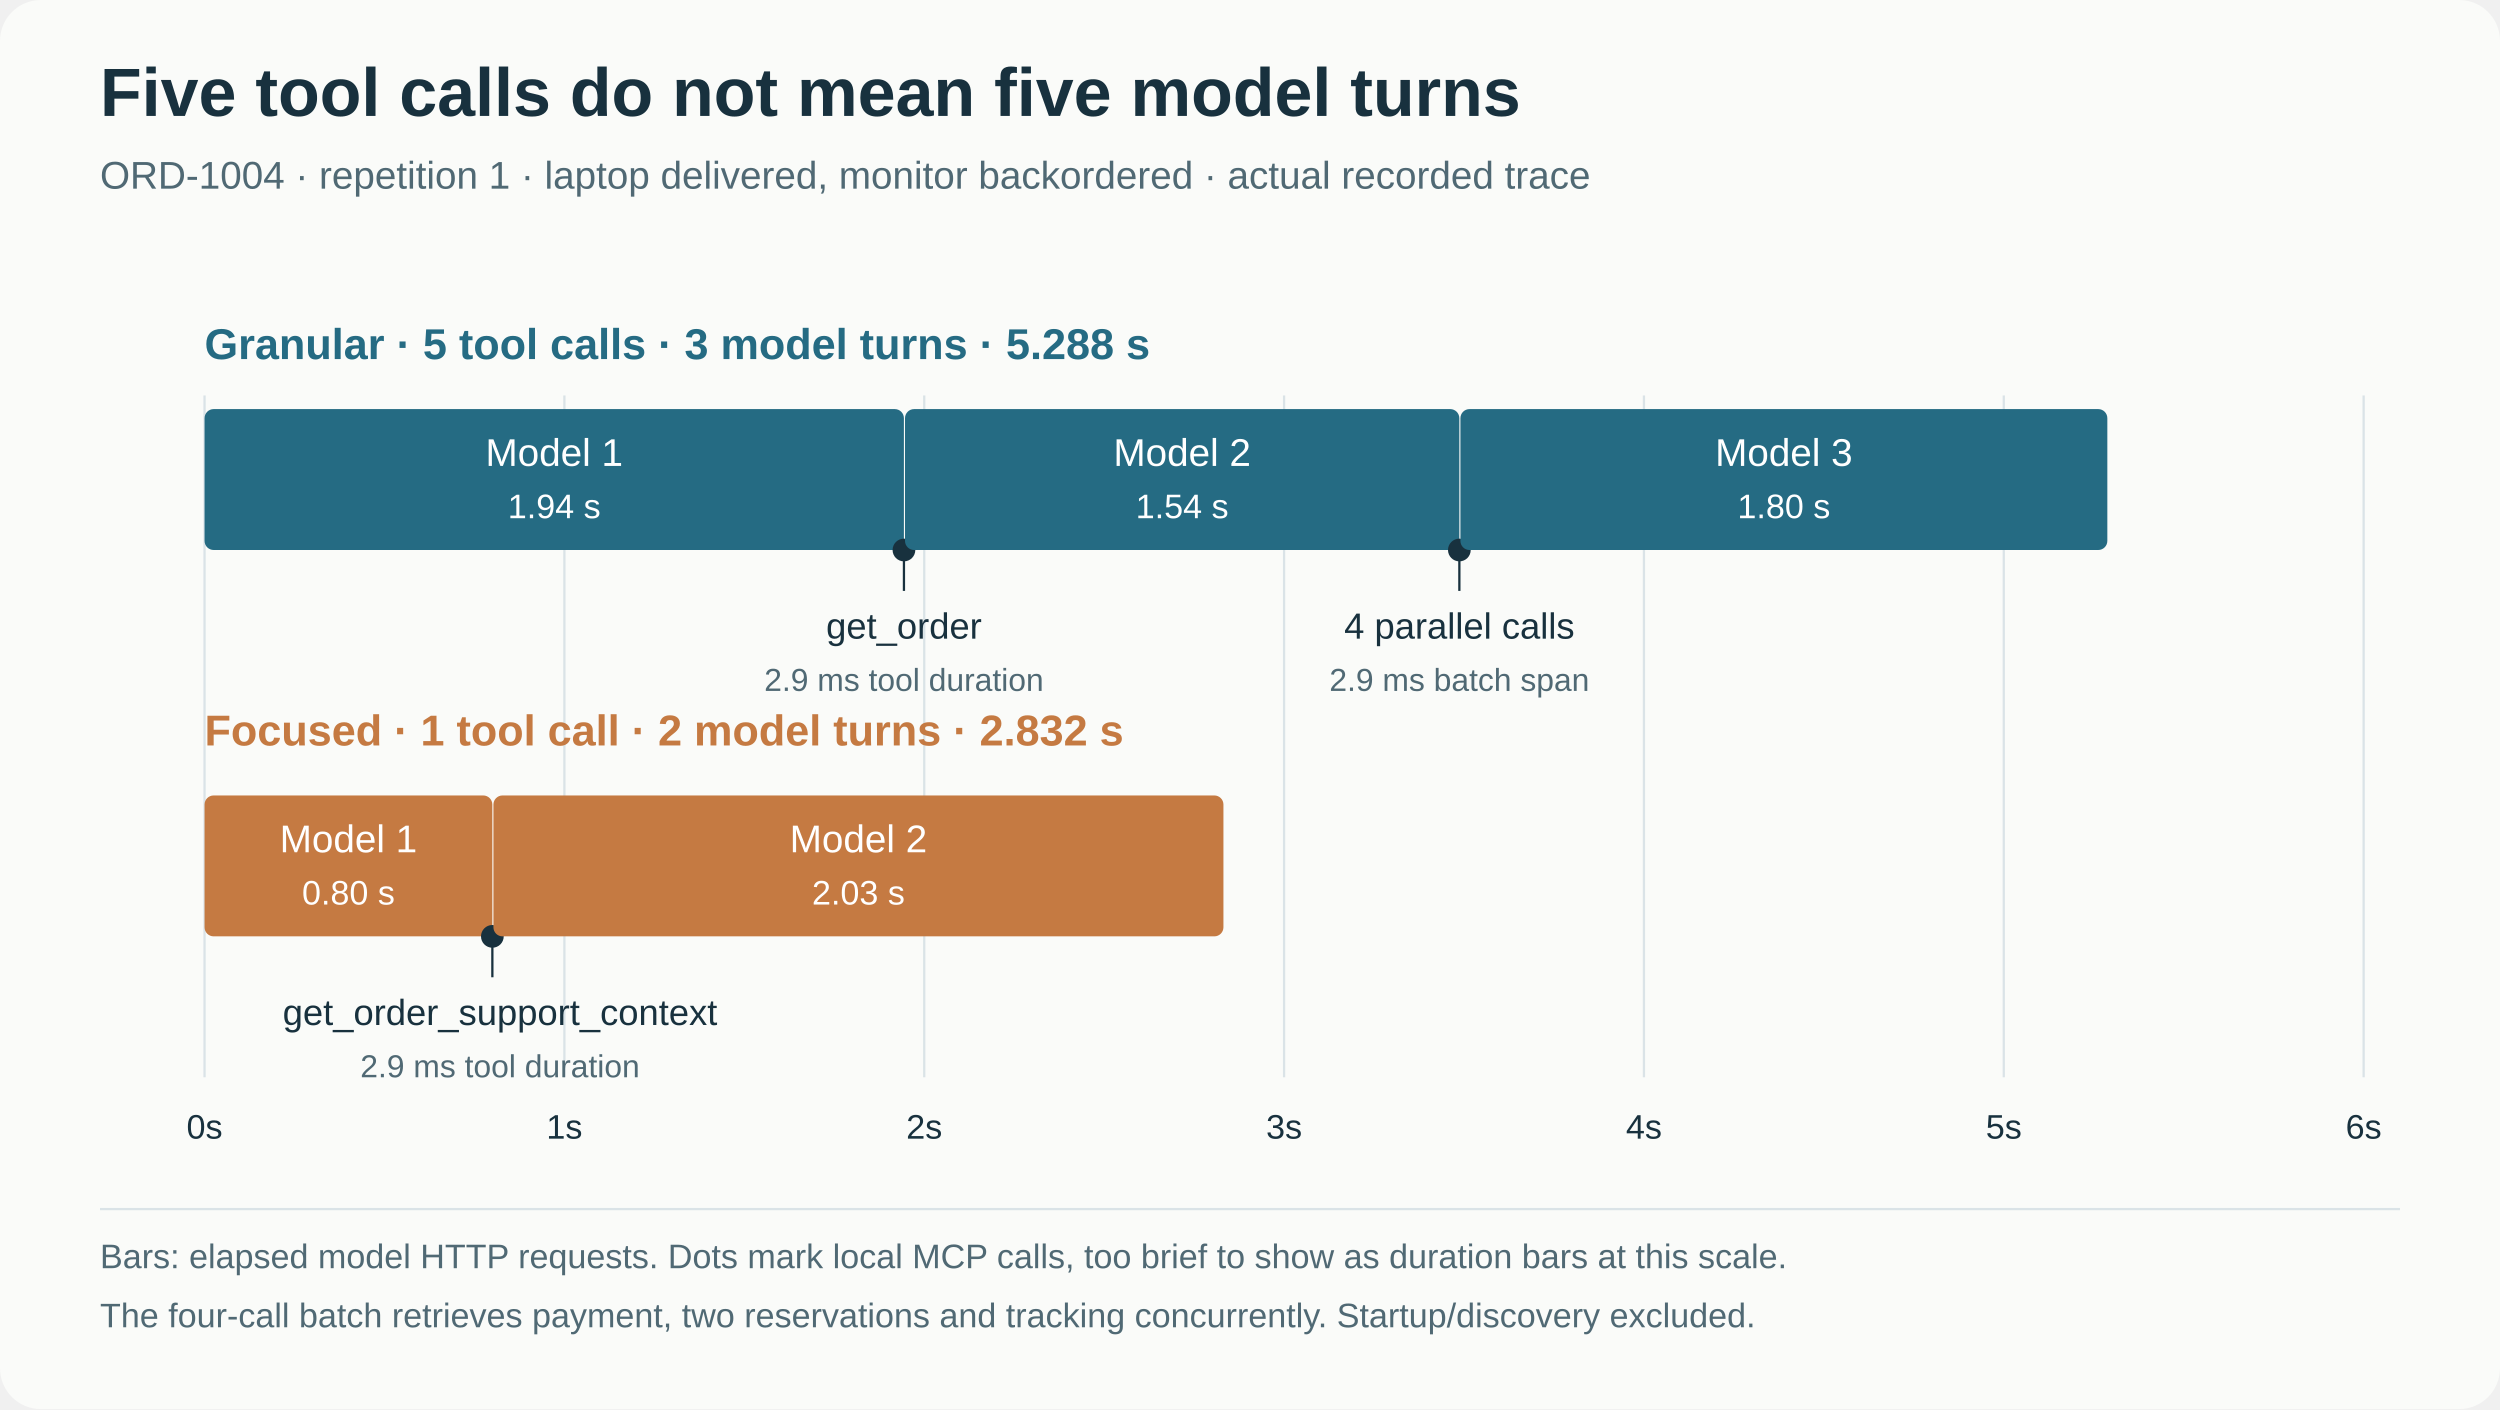
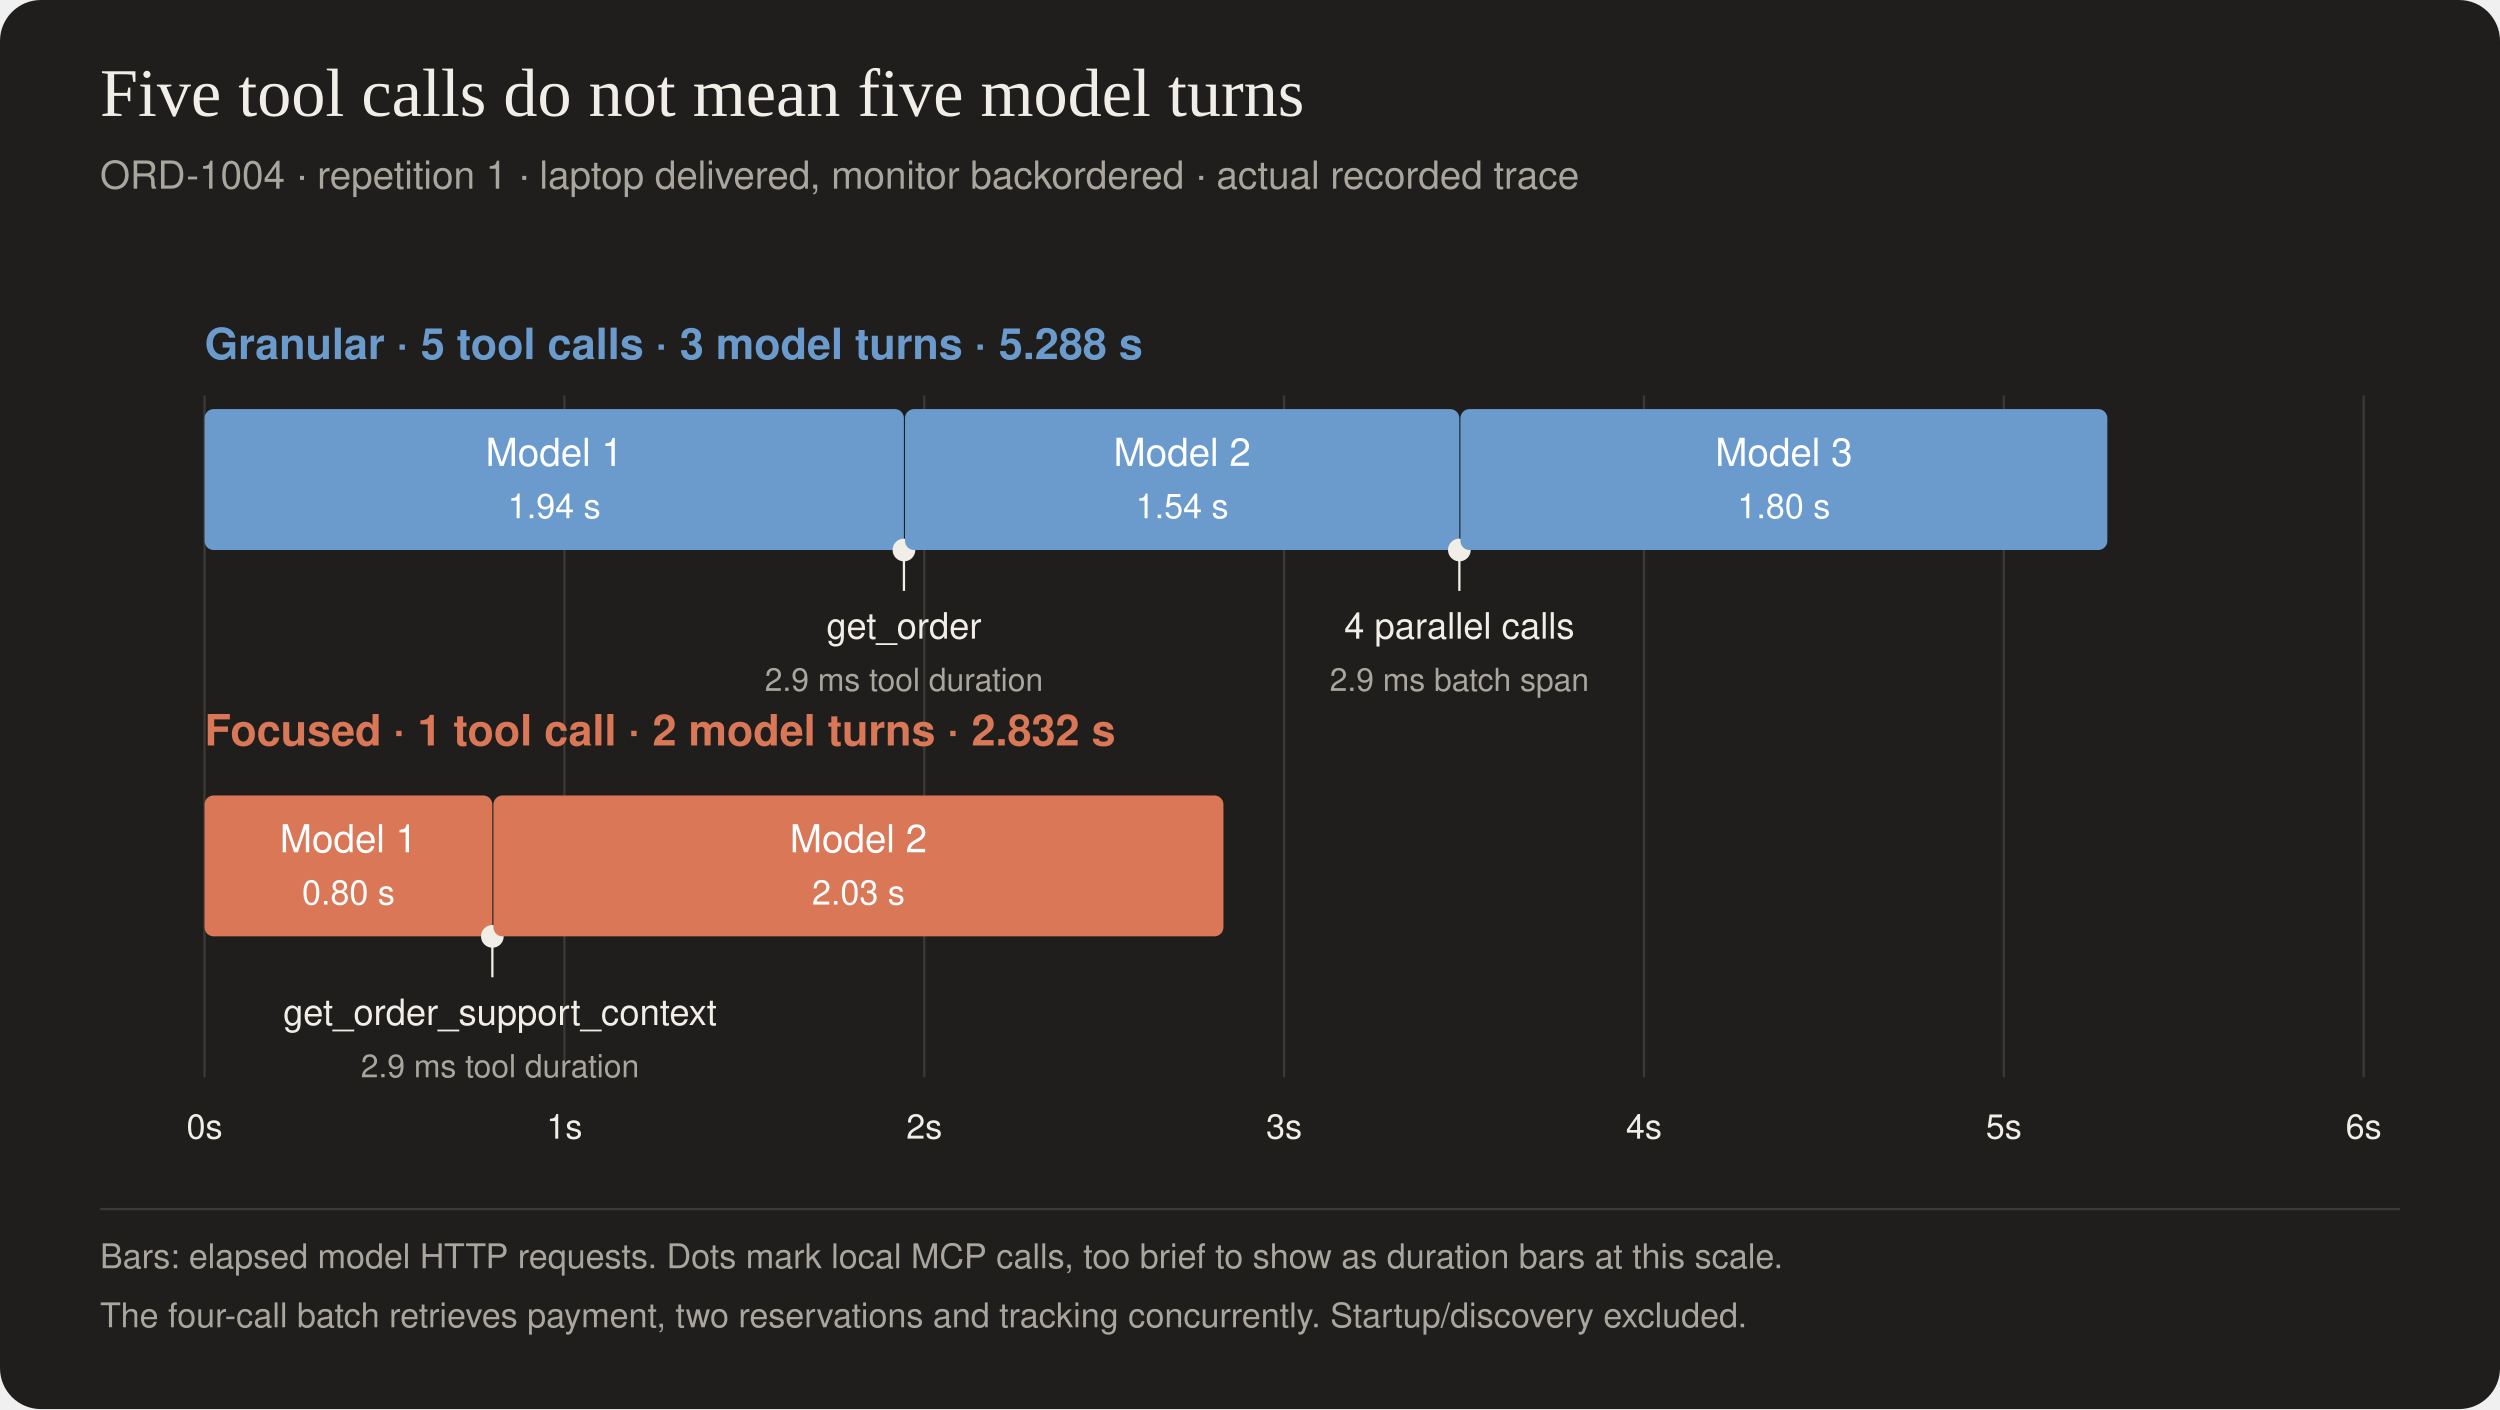
<svg xmlns="http://www.w3.org/2000/svg" viewBox="0 0 1100 620" role="img" aria-labelledby="title desc">
-   <rect width="1100" height="620" rx="18" fill="#fafbf9" />
-   <g font-family="Arial, Helvetica, sans-serif" fill="#18313e">
-     <text x="44" y="51" font-size="30" font-weight="700">Five tool calls do not mean five model turns</text>
-     <text x="44" y="83" font-size="17" fill="#506974">ORD-1004 · repetition 1 · laptop delivered, monitor backordered · actual recorded trace</text>
-     <line x1="90" x2="90" y1="174" y2="474" stroke="#dae3e7" />
+   <rect width="1100" height="620" rx="18" fill="#1F1E1D" />
+   <g font-family="-apple-system, 'Segoe UI', Helvetica, Arial, sans-serif" fill="#F0EEE6">
+     <text x="44" y="51" font-size="30" font-family="Georgia, 'Times New Roman', serif">Five tool calls do not mean five model turns</text>
+     <text x="44" y="83" font-size="17" fill="#A8A69D">ORD-1004 · repetition 1 · laptop delivered, monitor backordered · actual recorded trace</text>
+     <line x1="90" x2="90" y1="174" y2="474" stroke="#3A3936" />
    <text x="90" y="501" text-anchor="middle" font-size="15">0s</text>
-     <line x1="248.333" x2="248.333" y1="174" y2="474" stroke="#dae3e7" />
+     <line x1="248.333" x2="248.333" y1="174" y2="474" stroke="#3A3936" />
    <text x="248.333" y="501" text-anchor="middle" font-size="15">1s</text>
-     <line x1="406.667" x2="406.667" y1="174" y2="474" stroke="#dae3e7" />
+     <line x1="406.667" x2="406.667" y1="174" y2="474" stroke="#3A3936" />
    <text x="406.667" y="501" text-anchor="middle" font-size="15">2s</text>
-     <line x1="565" x2="565" y1="174" y2="474" stroke="#dae3e7" />
+     <line x1="565" x2="565" y1="174" y2="474" stroke="#3A3936" />
    <text x="565" y="501" text-anchor="middle" font-size="15">3s</text>
-     <line x1="723.333" x2="723.333" y1="174" y2="474" stroke="#dae3e7" />
+     <line x1="723.333" x2="723.333" y1="174" y2="474" stroke="#3A3936" />
    <text x="723.333" y="501" text-anchor="middle" font-size="15">4s</text>
-     <line x1="881.667" x2="881.667" y1="174" y2="474" stroke="#dae3e7" />
+     <line x1="881.667" x2="881.667" y1="174" y2="474" stroke="#3A3936" />
    <text x="881.667" y="501" text-anchor="middle" font-size="15">5s</text>
-     <line x1="1040" x2="1040" y1="174" y2="474" stroke="#dae3e7" />
+     <line x1="1040" x2="1040" y1="174" y2="474" stroke="#3A3936" />
    <text x="1040" y="501" text-anchor="middle" font-size="15">6s</text>
-     <text x="90" y="158" font-size="19" font-weight="700" fill="#256b83">Granular · 5 tool calls · 3 model turns · 5.288 s</text>
-     <rect x="90.007" y="180" width="307.71" height="62" rx="4" fill="#256b83" />
+     <text x="90" y="158" font-size="19" font-weight="700" fill="#6A9BCC">Granular · 5 tool calls · 3 model turns · 5.288 s</text>
+     <rect x="90.007" y="180" width="307.71" height="62" rx="4" fill="#6A9BCC" />
    <text x="243.862" y="205" text-anchor="middle" font-size="17" fill="white">Model 1</text>
    <text x="243.862" y="228" text-anchor="middle" font-size="15" fill="white">1.94 s</text>
-     <line x1="397.736" x2="397.736" y1="240" y2="260" stroke="#18313e" />
-     <circle cx="397.736" cy="242" r="5" fill="#18313e" />
+     <line x1="397.736" x2="397.736" y1="240" y2="260" stroke="#F0EEE6" />
+     <circle cx="397.736" cy="242" r="5" fill="#F0EEE6" />
    <text x="397.736" y="281" text-anchor="middle" font-size="16">get_order</text>
-     <text x="397.736" y="304" text-anchor="middle" font-size="14" fill="#506974">2.9 ms tool duration</text>
-     <rect x="398.201" y="180" width="243.9" height="62" rx="4" fill="#256b83" />
+     <text x="397.736" y="304" text-anchor="middle" font-size="14" fill="#A8A69D">2.9 ms tool duration</text>
+     <rect x="398.201" y="180" width="243.9" height="62" rx="4" fill="#6A9BCC" />
    <text x="520.151" y="205" text-anchor="middle" font-size="17" fill="white">Model 2</text>
    <text x="520.151" y="228" text-anchor="middle" font-size="15" fill="white">1.54 s</text>
-     <line x1="642.118" x2="642.118" y1="240" y2="260" stroke="#18313e" />
-     <circle cx="642.118" cy="242" r="5" fill="#18313e" />
+     <line x1="642.118" x2="642.118" y1="240" y2="260" stroke="#F0EEE6" />
+     <circle cx="642.118" cy="242" r="5" fill="#F0EEE6" />
    <text x="642.118" y="281" text-anchor="middle" font-size="16">4 parallel calls</text>
-     <text x="642.118" y="304" text-anchor="middle" font-size="14" fill="#506974">2.9 ms batch span</text>
-     <rect x="642.588" y="180" width="284.64" height="62" rx="4" fill="#256b83" />
+     <text x="642.118" y="304" text-anchor="middle" font-size="14" fill="#A8A69D">2.9 ms batch span</text>
+     <rect x="642.588" y="180" width="284.64" height="62" rx="4" fill="#6A9BCC" />
    <text x="784.908" y="205" text-anchor="middle" font-size="17" fill="white">Model 3</text>
    <text x="784.908" y="228" text-anchor="middle" font-size="15" fill="white">1.80 s</text>
-     <text x="90" y="328" font-size="19" font-weight="700" fill="#c57a42">Focused · 1 tool call · 2 model turns · 2.832 s</text>
-     <rect x="90.003" y="350" width="126.619" height="62" rx="4" fill="#c57a42" />
+     <text x="90" y="328" font-size="19" font-weight="700" fill="#D97757">Focused · 1 tool call · 2 model turns · 2.832 s</text>
+     <rect x="90.003" y="350" width="126.619" height="62" rx="4" fill="#D97757" />
    <text x="153.312" y="375" text-anchor="middle" font-size="17" fill="white">Model 1</text>
    <text x="153.312" y="398" text-anchor="middle" font-size="15" fill="white">0.80 s</text>
-     <line x1="216.638" x2="216.638" y1="410" y2="430" stroke="#18313e" />
-     <circle cx="216.638" cy="412" r="5" fill="#18313e" />
+     <line x1="216.638" x2="216.638" y1="410" y2="430" stroke="#F0EEE6" />
+     <circle cx="216.638" cy="412" r="5" fill="#F0EEE6" />
    <text x="220" y="451" text-anchor="middle" font-size="16">get_order_support_context</text>
-     <text x="220" y="474" text-anchor="middle" font-size="14" fill="#506974">2.9 ms tool duration</text>
-     <rect x="217.109" y="350" width="321.203" height="62" rx="4" fill="#c57a42" />
+     <text x="220" y="474" text-anchor="middle" font-size="14" fill="#A8A69D">2.9 ms tool duration</text>
+     <rect x="217.109" y="350" width="321.203" height="62" rx="4" fill="#D97757" />
    <text x="377.71" y="375" text-anchor="middle" font-size="17" fill="white">Model 2</text>
    <text x="377.71" y="398" text-anchor="middle" font-size="15" fill="white">2.03 s</text>
-     <line x1="44" x2="1056" y1="532" y2="532" stroke="#dae3e7" />
-     <text x="44" y="558" font-size="15" fill="#506974">Bars: elapsed model HTTP requests. Dots mark local MCP calls, too brief to show as duration bars at this scale.</text>
-     <text x="44" y="584" font-size="15" fill="#506974">The four-call batch retrieves payment, two reservations and tracking concurrently. Startup/discovery excluded.</text>
+     <line x1="44" x2="1056" y1="532" y2="532" stroke="#3A3936" />
+     <text x="44" y="558" font-size="15" fill="#A8A69D">Bars: elapsed model HTTP requests. Dots mark local MCP calls, too brief to show as duration bars at this scale.</text>
+     <text x="44" y="584" font-size="15" fill="#A8A69D">The four-call batch retrieves payment, two reservations and tracking concurrently. Startup/discovery excluded.</text>
  </g>
</svg>
